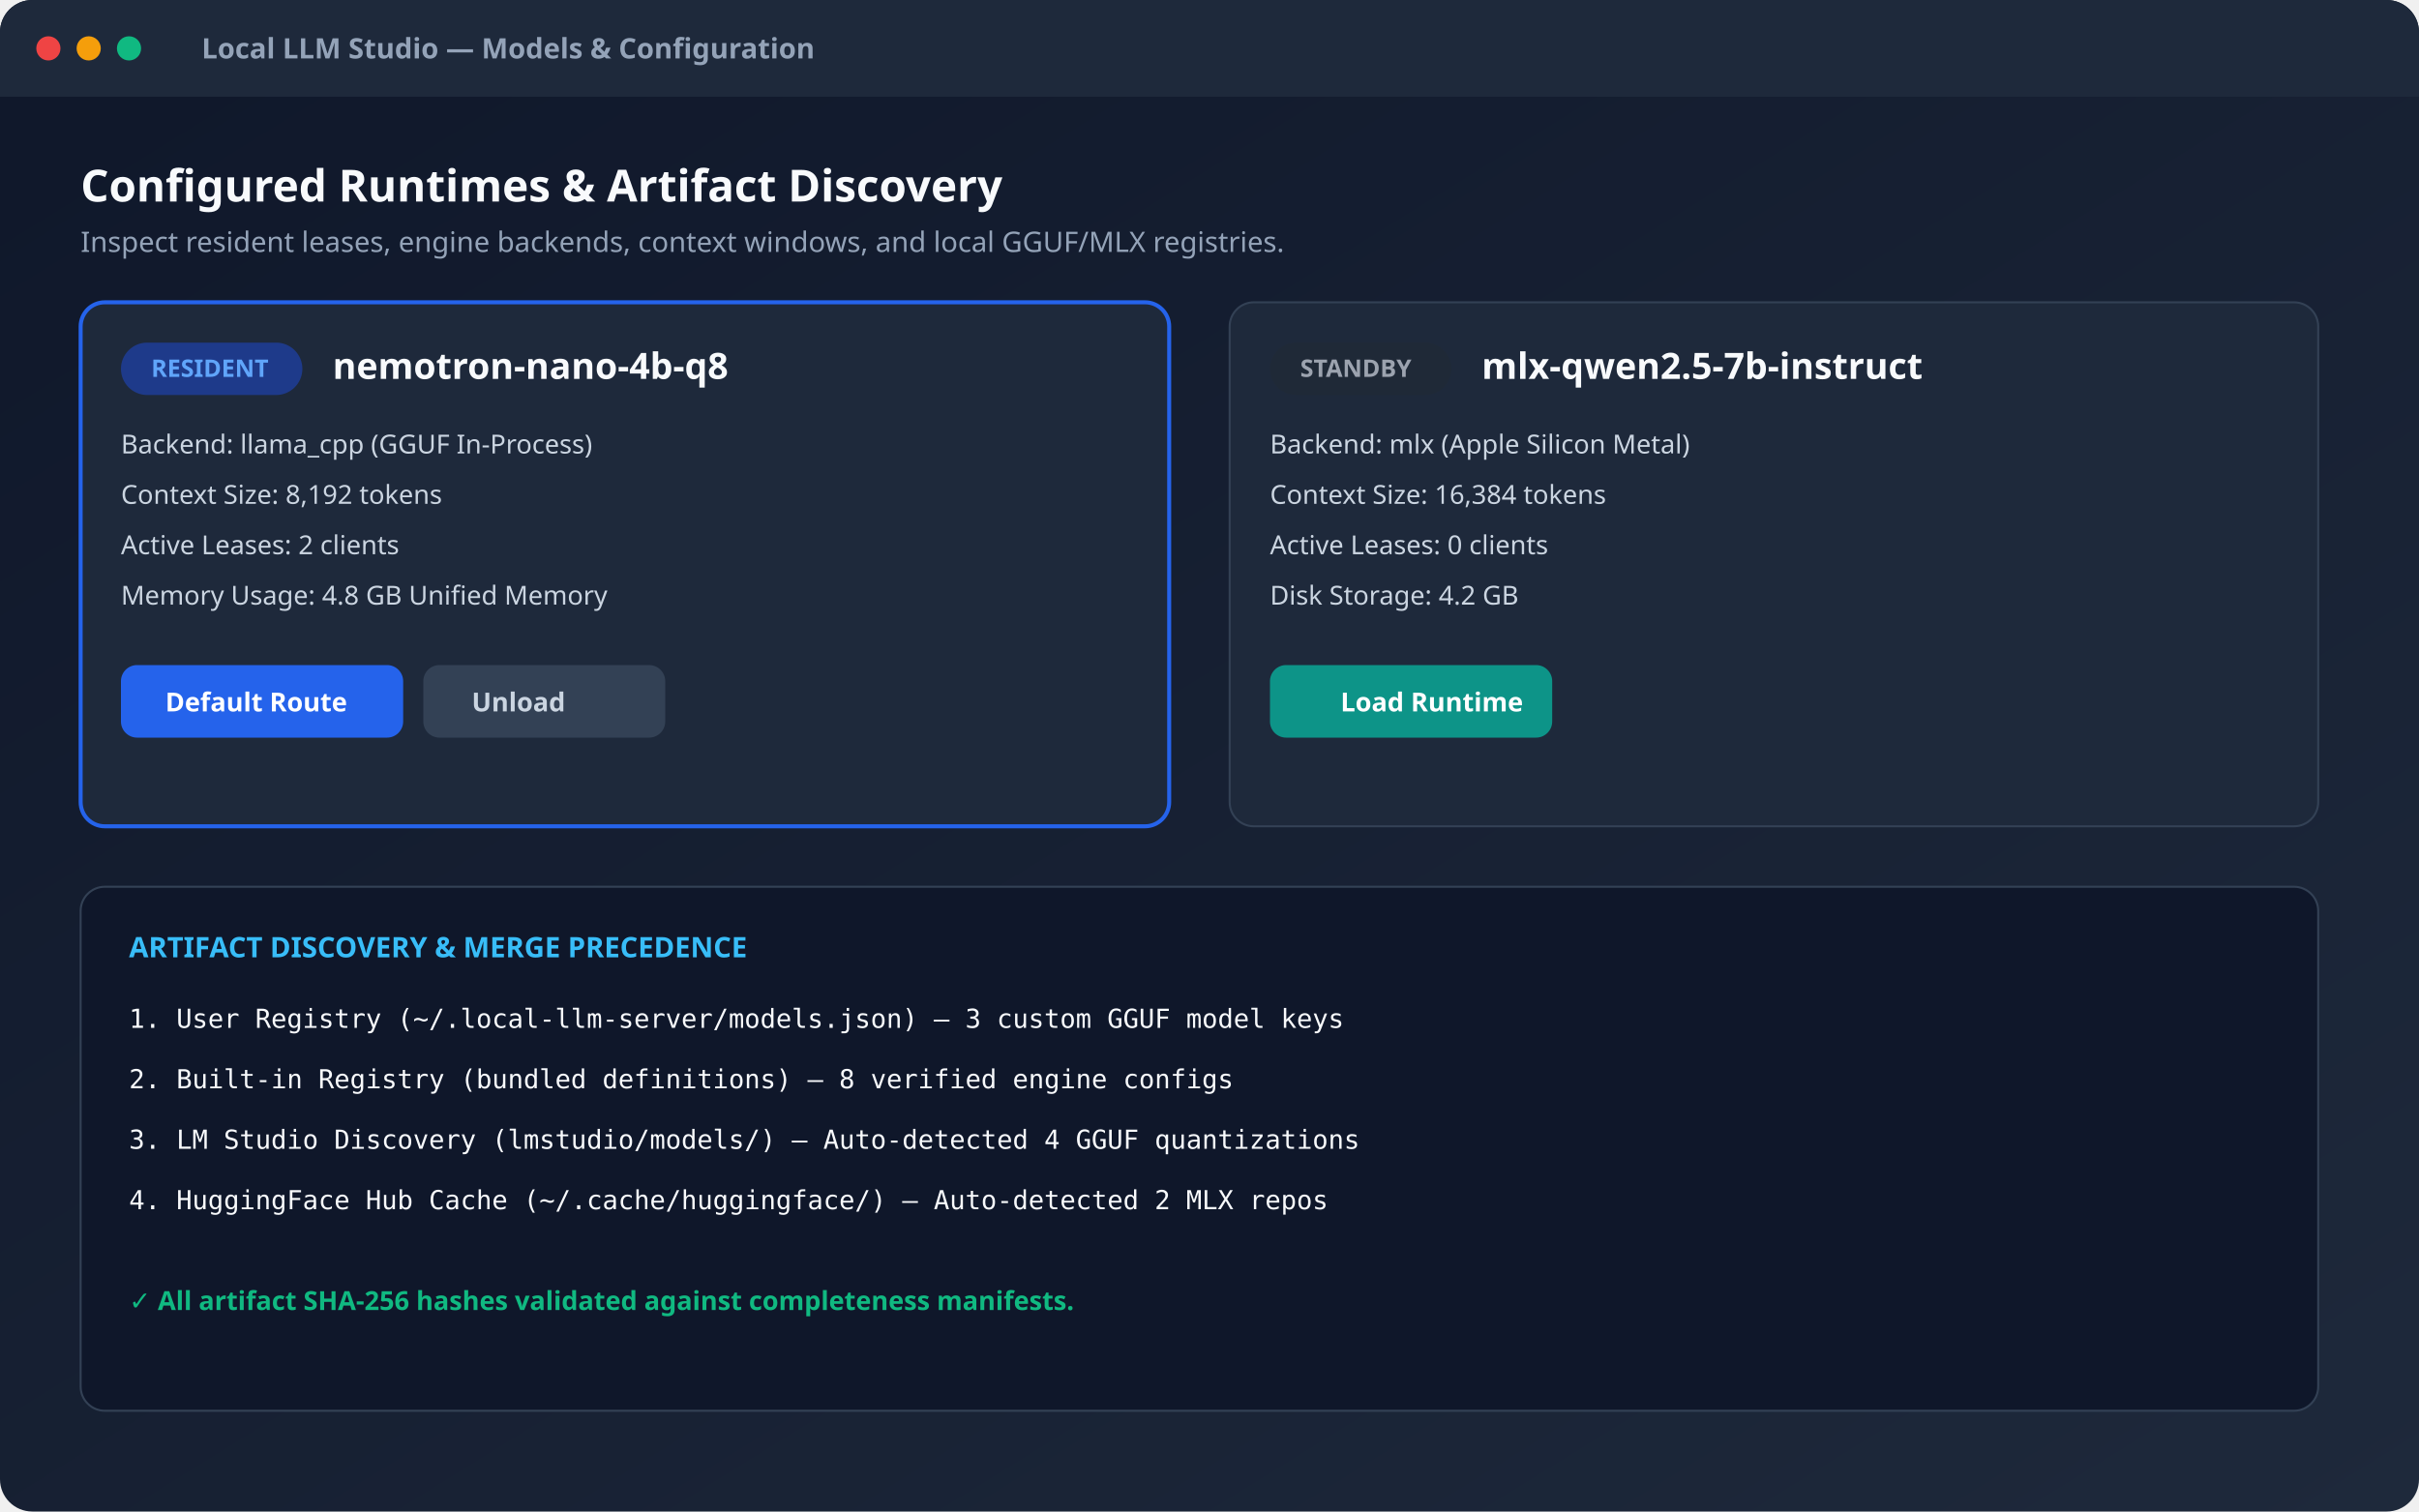
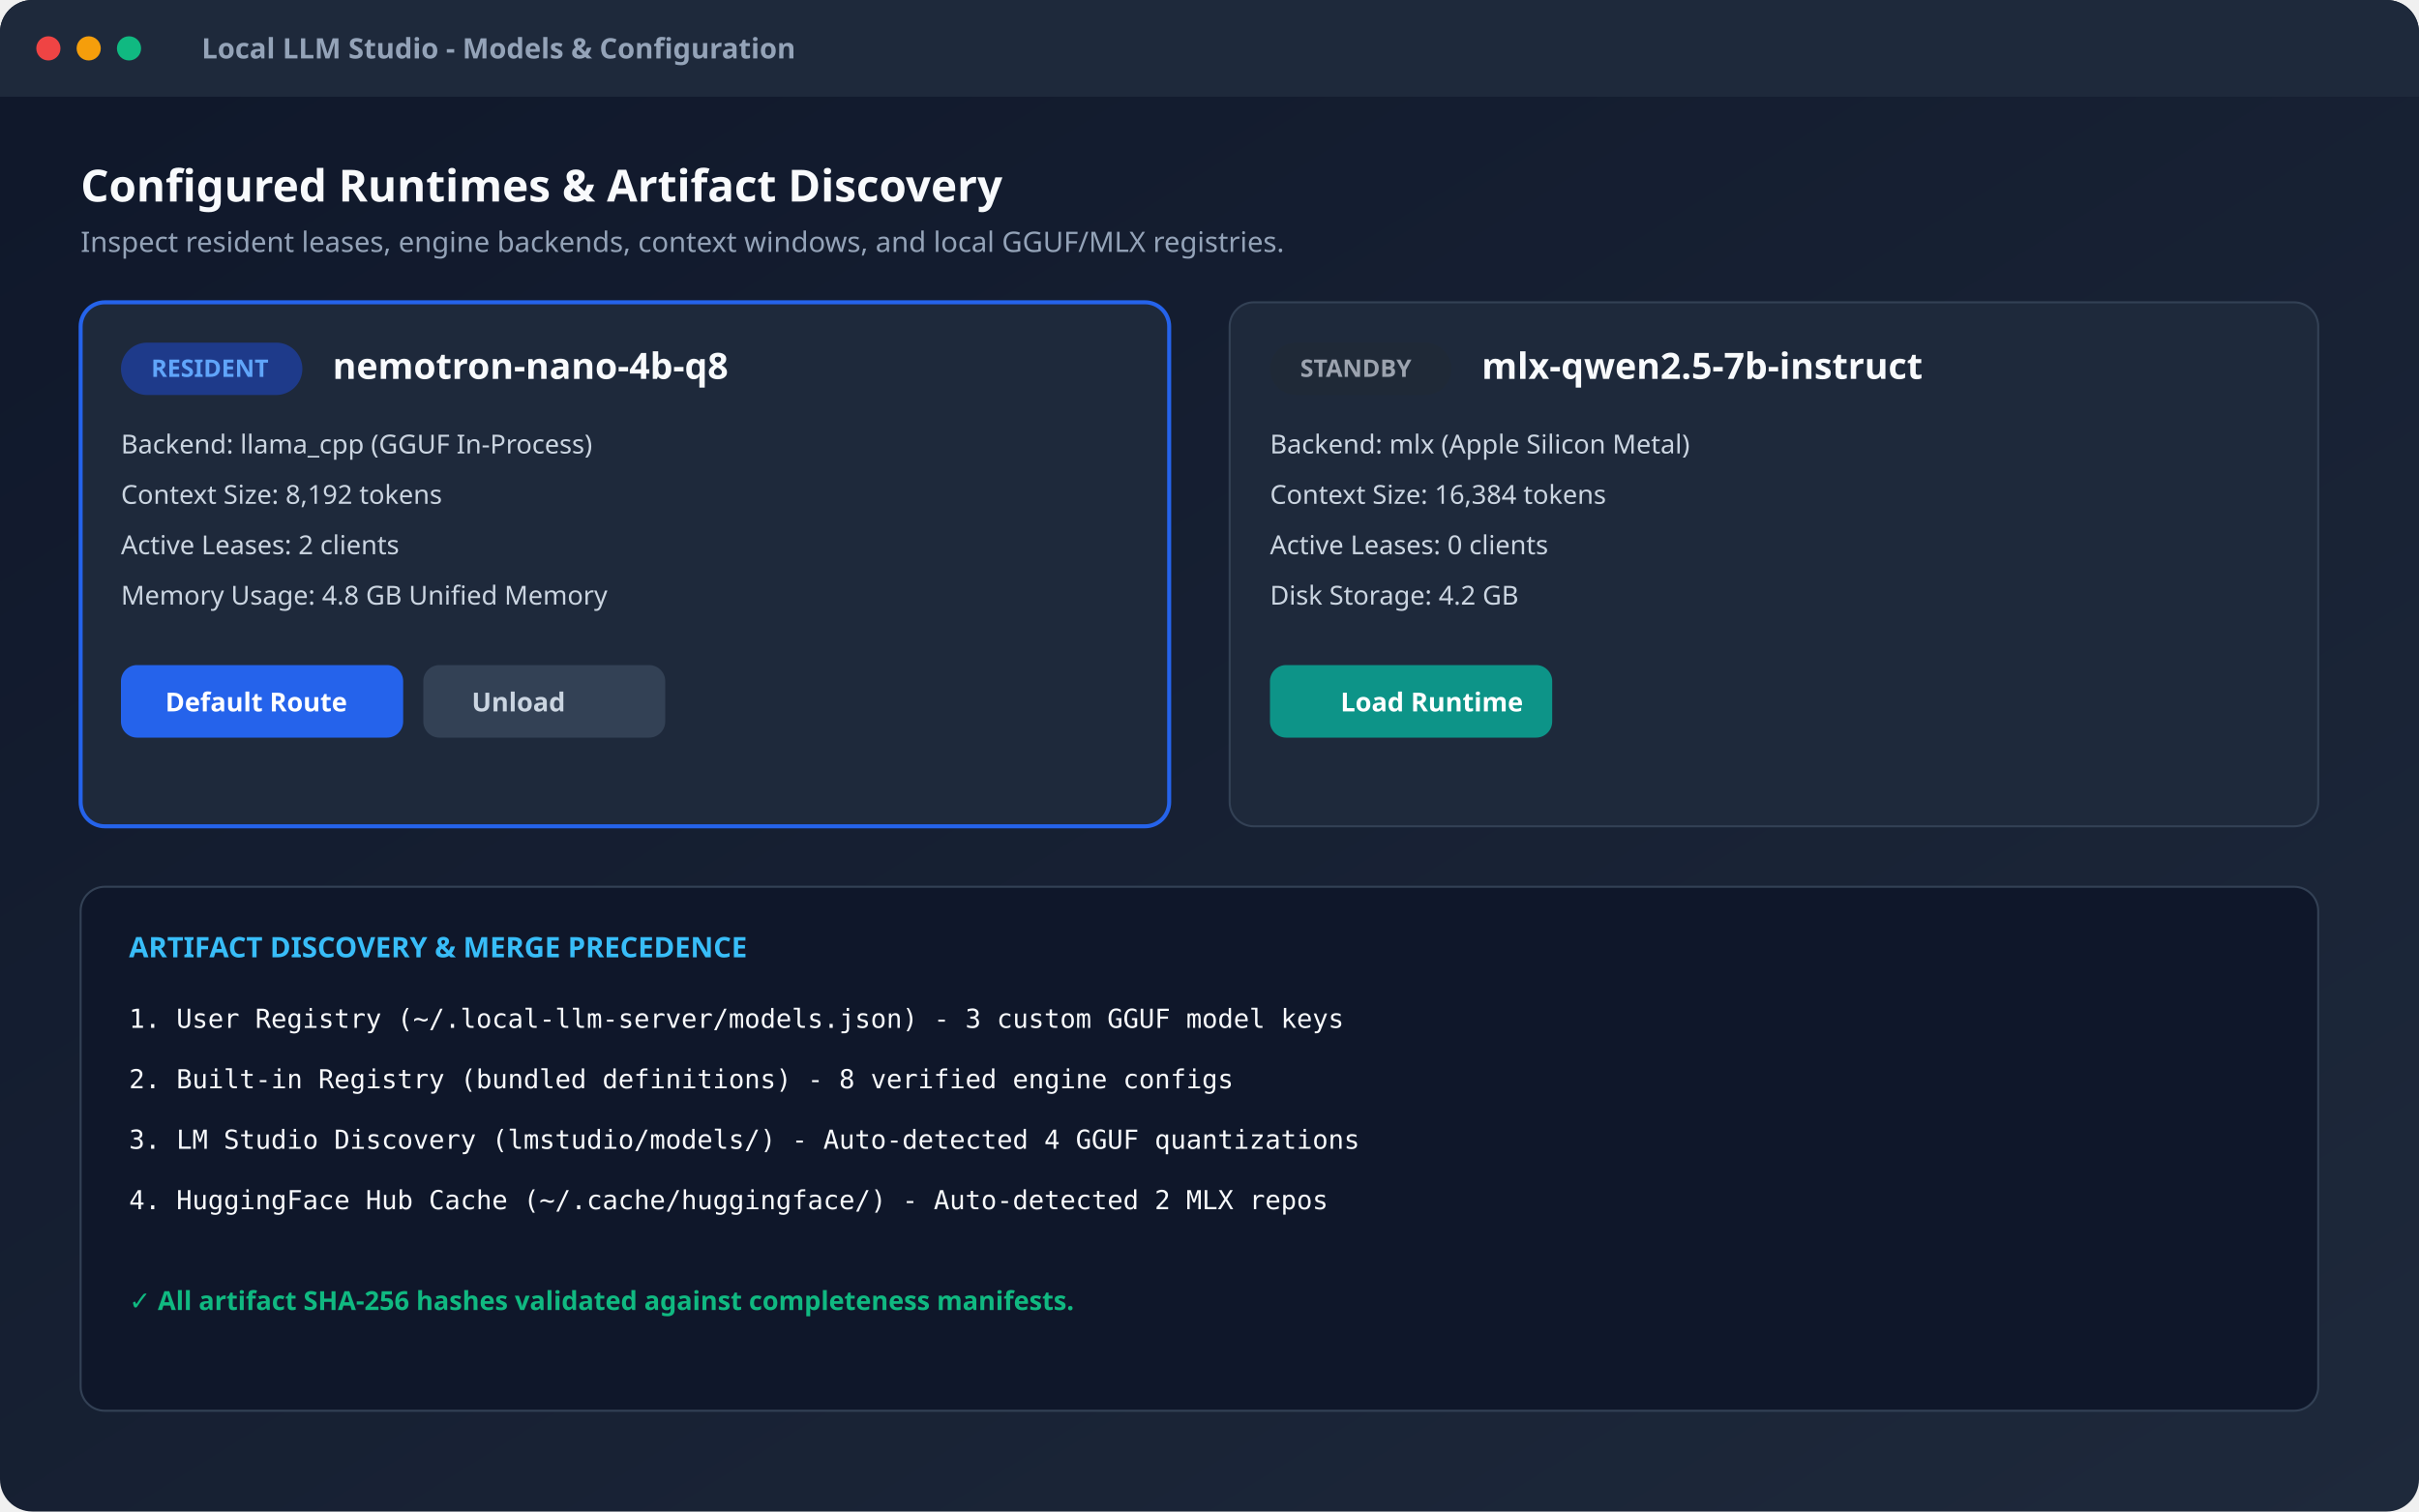
<svg xmlns="http://www.w3.org/2000/svg" viewBox="0 0 1200 750" width="1200" height="750">
  <defs>
    <linearGradient id="mc-bg" x1="0%" y1="0%" x2="100%" y2="100%">
      <stop offset="0%" stop-color="#0F172A" />
      <stop offset="100%" stop-color="#1E293B" />
    </linearGradient>
  </defs>
  <rect width="1200" height="750" rx="16" fill="url(#mc-bg)" />
  <rect width="1200" height="48" rx="16" fill="#1E293B" />
  <rect y="32" width="1200" height="16" fill="#1E293B" />
  <circle cx="24" cy="24" r="6" fill="#EF4444" />
  <circle cx="44" cy="24" r="6" fill="#F59E0B" />
  <circle cx="64" cy="24" r="6" fill="#10B981" />
-   <text x="100" y="29" fill="#94A3B8" font-family="sans-serif" font-size="14" font-weight="600">Local LLM Studio — Models &amp; Configuration</text>
+   <text x="100" y="29" fill="#94A3B8" font-family="sans-serif" font-size="14" font-weight="600">Local LLM Studio - Models &amp; Configuration</text>
  <g transform="translate(40, 70)">
    <text x="0" y="30" fill="#F8FAFC" font-family="sans-serif" font-size="22" font-weight="700">Configured Runtimes &amp; Artifact Discovery</text>
    <text x="0" y="55" fill="#94A3B8" font-family="sans-serif" font-size="14">Inspect resident leases, engine backends, context windows, and local GGUF/MLX registries.</text>
    <rect x="0" y="80" width="540" height="260" rx="12" fill="#1E293B" stroke="#2563EB" stroke-width="2" />
    <rect x="20" y="100" width="90" height="26" rx="13" fill="#1E3A8A" />
    <text x="35" y="117" fill="#60A5FA" font-family="sans-serif" font-size="12" font-weight="700">RESIDENT</text>
    <text x="125" y="118" fill="#F8FAFC" font-family="sans-serif" font-size="18" font-weight="700">nemotron-nano-4b-q8</text>
    <text x="20" y="155" fill="#CBD5E1" font-family="sans-serif" font-size="13">Backend: llama_cpp (GGUF In-Process)</text>
    <text x="20" y="180" fill="#CBD5E1" font-family="sans-serif" font-size="13">Context Size: 8,192 tokens</text>
    <text x="20" y="205" fill="#CBD5E1" font-family="sans-serif" font-size="13">Active Leases: 2 clients</text>
    <text x="20" y="230" fill="#CBD5E1" font-family="sans-serif" font-size="13">Memory Usage: 4.8 GB Unified Memory</text>
    <rect x="20" y="260" width="140" height="36" rx="8" fill="#2563EB" />
    <text x="42" y="283" fill="#FFFFFF" font-family="sans-serif" font-size="13" font-weight="700">Default Route</text>
    <rect x="170" y="260" width="120" height="36" rx="8" fill="#334155" />
    <text x="194" y="283" fill="#CBD5E1" font-family="sans-serif" font-size="13" font-weight="600">Unload</text>
    <rect x="570" y="80" width="540" height="260" rx="12" fill="#1E293B" stroke="#334155" stroke-width="1" />
    <rect x="590" y="100" width="90" height="26" rx="13" fill="#1F2937" />
    <text x="605" y="117" fill="#9CA3AF" font-family="sans-serif" font-size="12" font-weight="700">STANDBY</text>
    <text x="695" y="118" fill="#F8FAFC" font-family="sans-serif" font-size="18" font-weight="700">mlx-qwen2.5-7b-instruct</text>
    <text x="590" y="155" fill="#CBD5E1" font-family="sans-serif" font-size="13">Backend: mlx (Apple Silicon Metal)</text>
    <text x="590" y="180" fill="#CBD5E1" font-family="sans-serif" font-size="13">Context Size: 16,384 tokens</text>
    <text x="590" y="205" fill="#CBD5E1" font-family="sans-serif" font-size="13">Active Leases: 0 clients</text>
    <text x="590" y="230" fill="#CBD5E1" font-family="sans-serif" font-size="13">Disk Storage: 4.2 GB</text>
    <rect x="590" y="260" width="140" height="36" rx="8" fill="#0D9488" />
    <text x="625" y="283" fill="#FFFFFF" font-family="sans-serif" font-size="13" font-weight="700">Load Runtime</text>
    <rect x="0" y="370" width="1110" height="260" rx="12" fill="#0F172A" stroke="#334155" stroke-width="1" />
    <text x="24" y="405" fill="#38BDF8" font-family="sans-serif" font-size="14" font-weight="700">ARTIFACT DISCOVERY &amp; MERGE PRECEDENCE</text>
-     <text x="24" y="440" fill="#F8FAFC" font-family="monospace" font-size="13">1. User Registry (~/.local-llm-server/models.json) — 3 custom GGUF model keys</text>
-     <text x="24" y="470" fill="#F8FAFC" font-family="monospace" font-size="13">2. Built-in Registry (bundled definitions) — 8 verified engine configs</text>
-     <text x="24" y="500" fill="#F8FAFC" font-family="monospace" font-size="13">3. LM Studio Discovery (lmstudio/models/) — Auto-detected 4 GGUF quantizations</text>
-     <text x="24" y="530" fill="#F8FAFC" font-family="monospace" font-size="13">4. HuggingFace Hub Cache (~/.cache/huggingface/) — Auto-detected 2 MLX repos</text>
+     <text x="24" y="440" fill="#F8FAFC" font-family="monospace" font-size="13">1. User Registry (~/.local-llm-server/models.json) - 3 custom GGUF model keys</text>
+     <text x="24" y="470" fill="#F8FAFC" font-family="monospace" font-size="13">2. Built-in Registry (bundled definitions) - 8 verified engine configs</text>
+     <text x="24" y="500" fill="#F8FAFC" font-family="monospace" font-size="13">3. LM Studio Discovery (lmstudio/models/) - Auto-detected 4 GGUF quantizations</text>
+     <text x="24" y="530" fill="#F8FAFC" font-family="monospace" font-size="13">4. HuggingFace Hub Cache (~/.cache/huggingface/) - Auto-detected 2 MLX repos</text>
    <text x="24" y="580" fill="#10B981" font-family="sans-serif" font-size="13" font-weight="600">✓ All artifact SHA-256 hashes validated against completeness manifests.</text>
  </g>
</svg>
